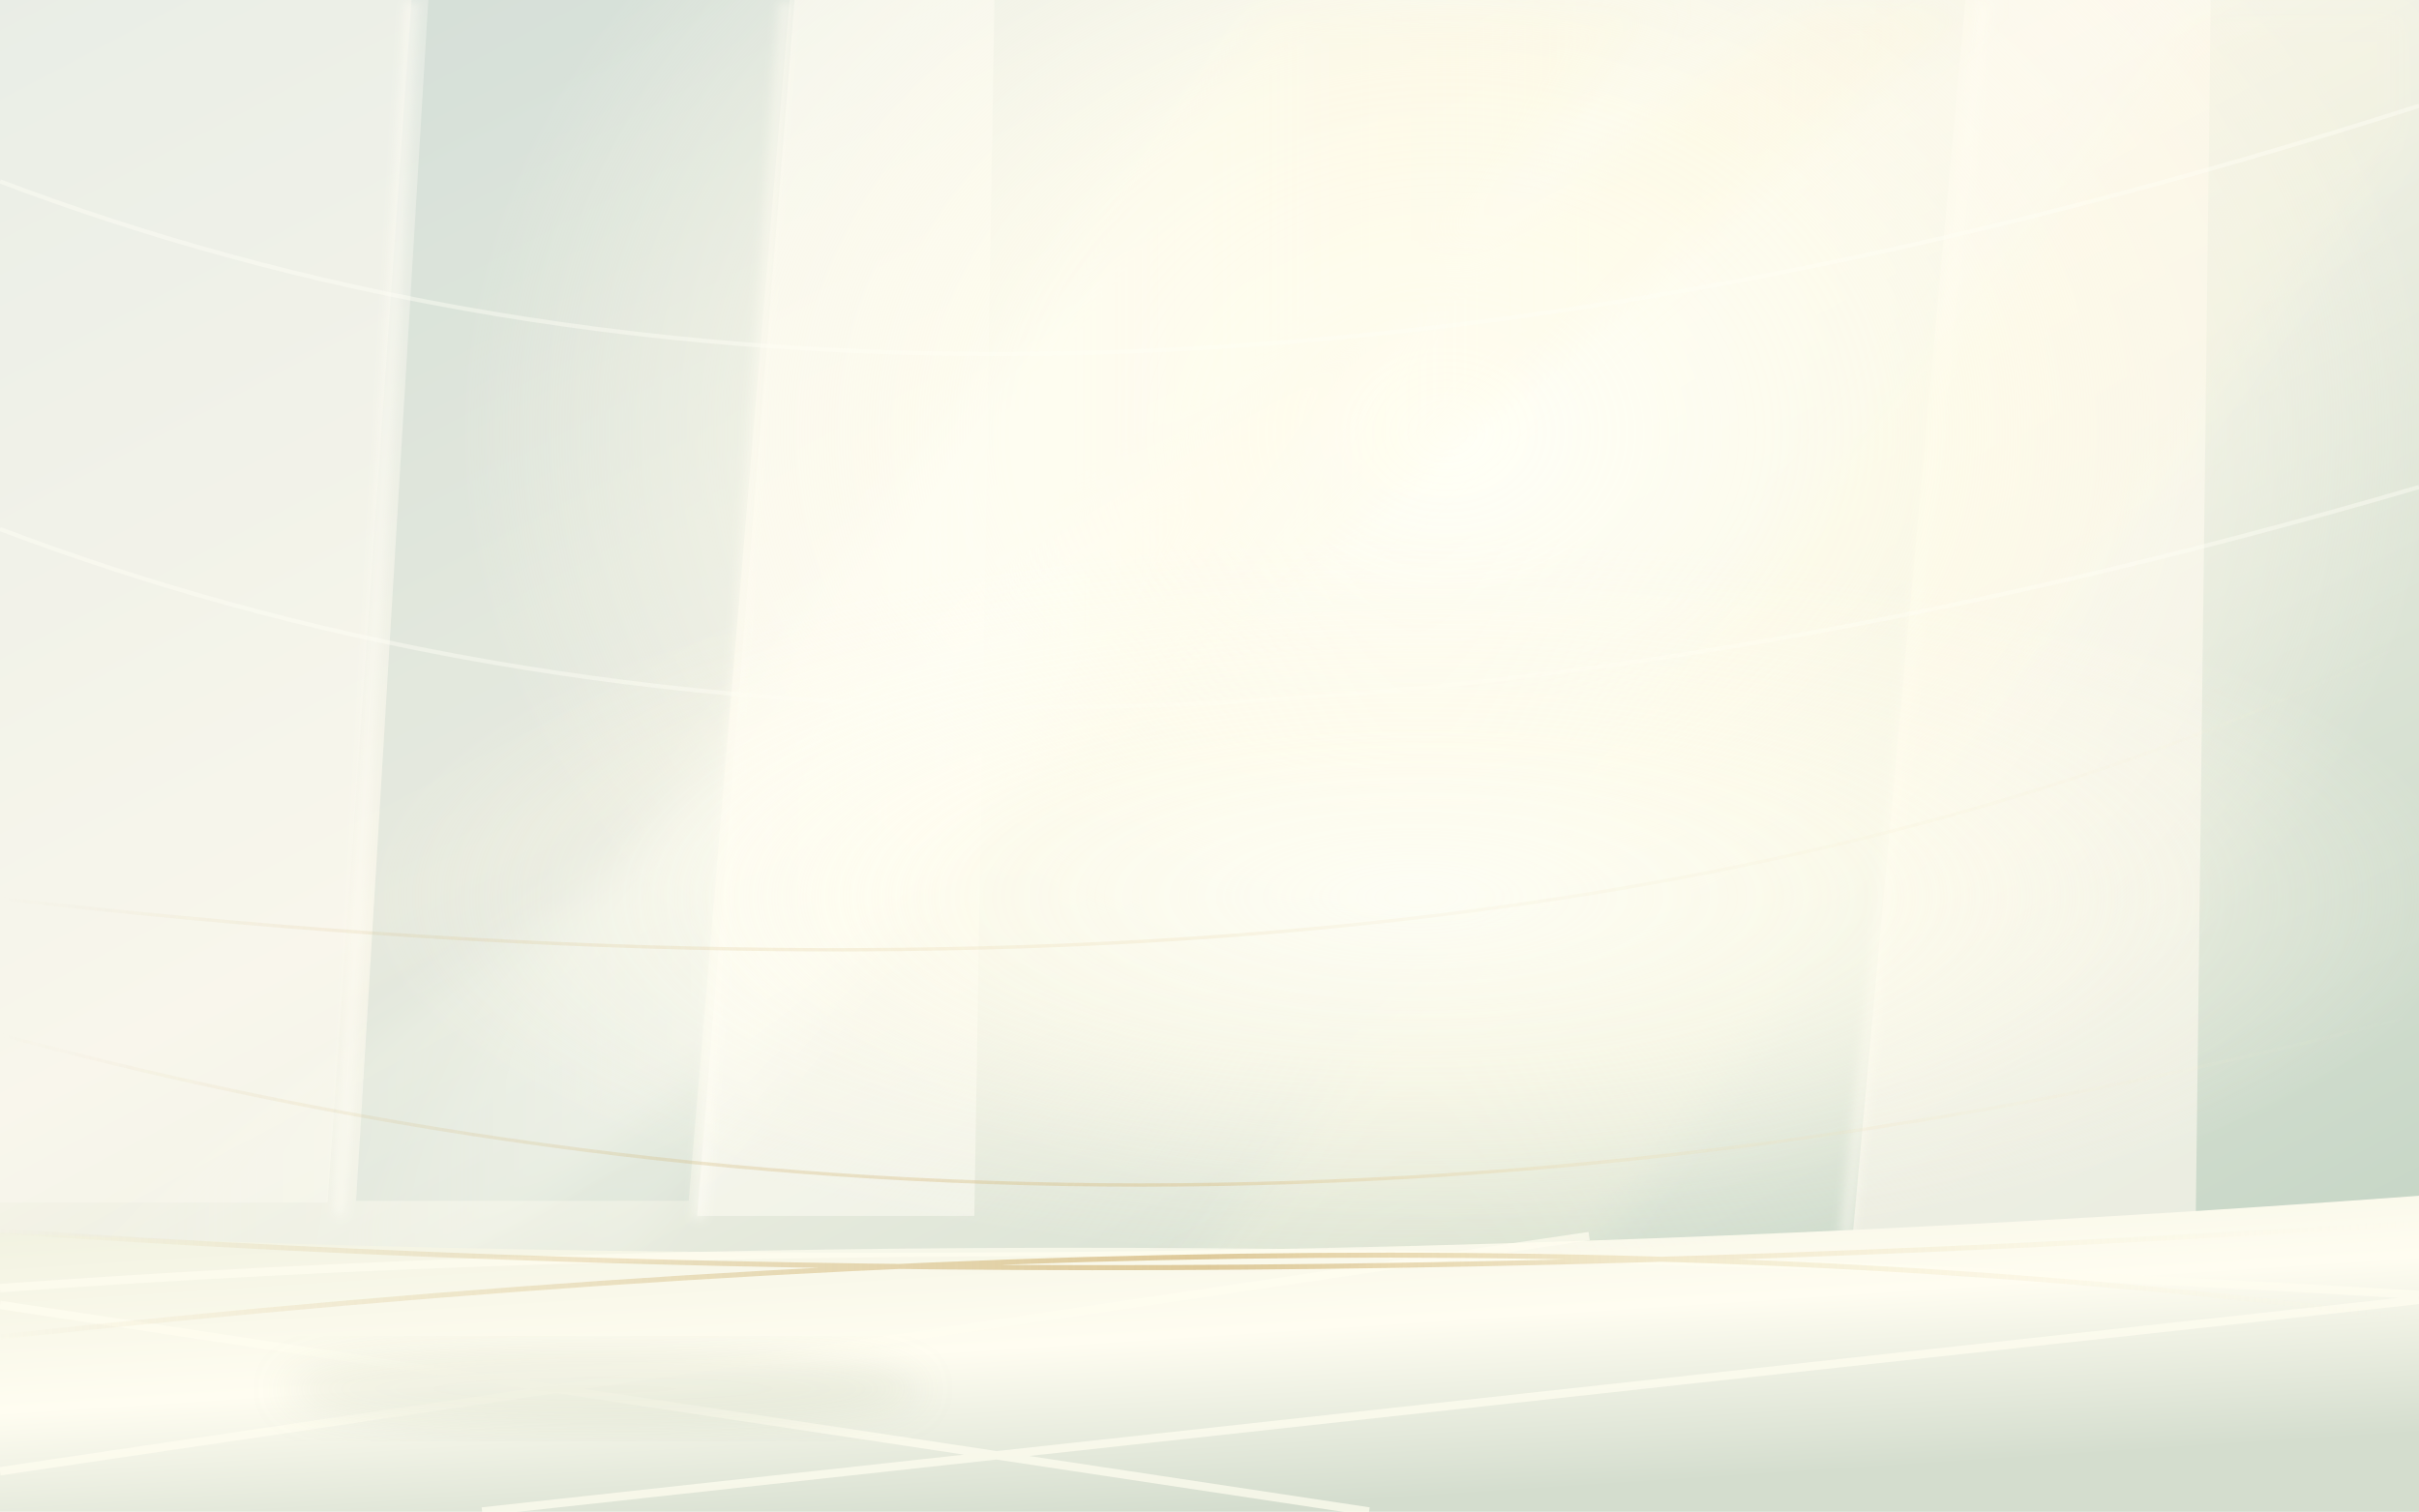
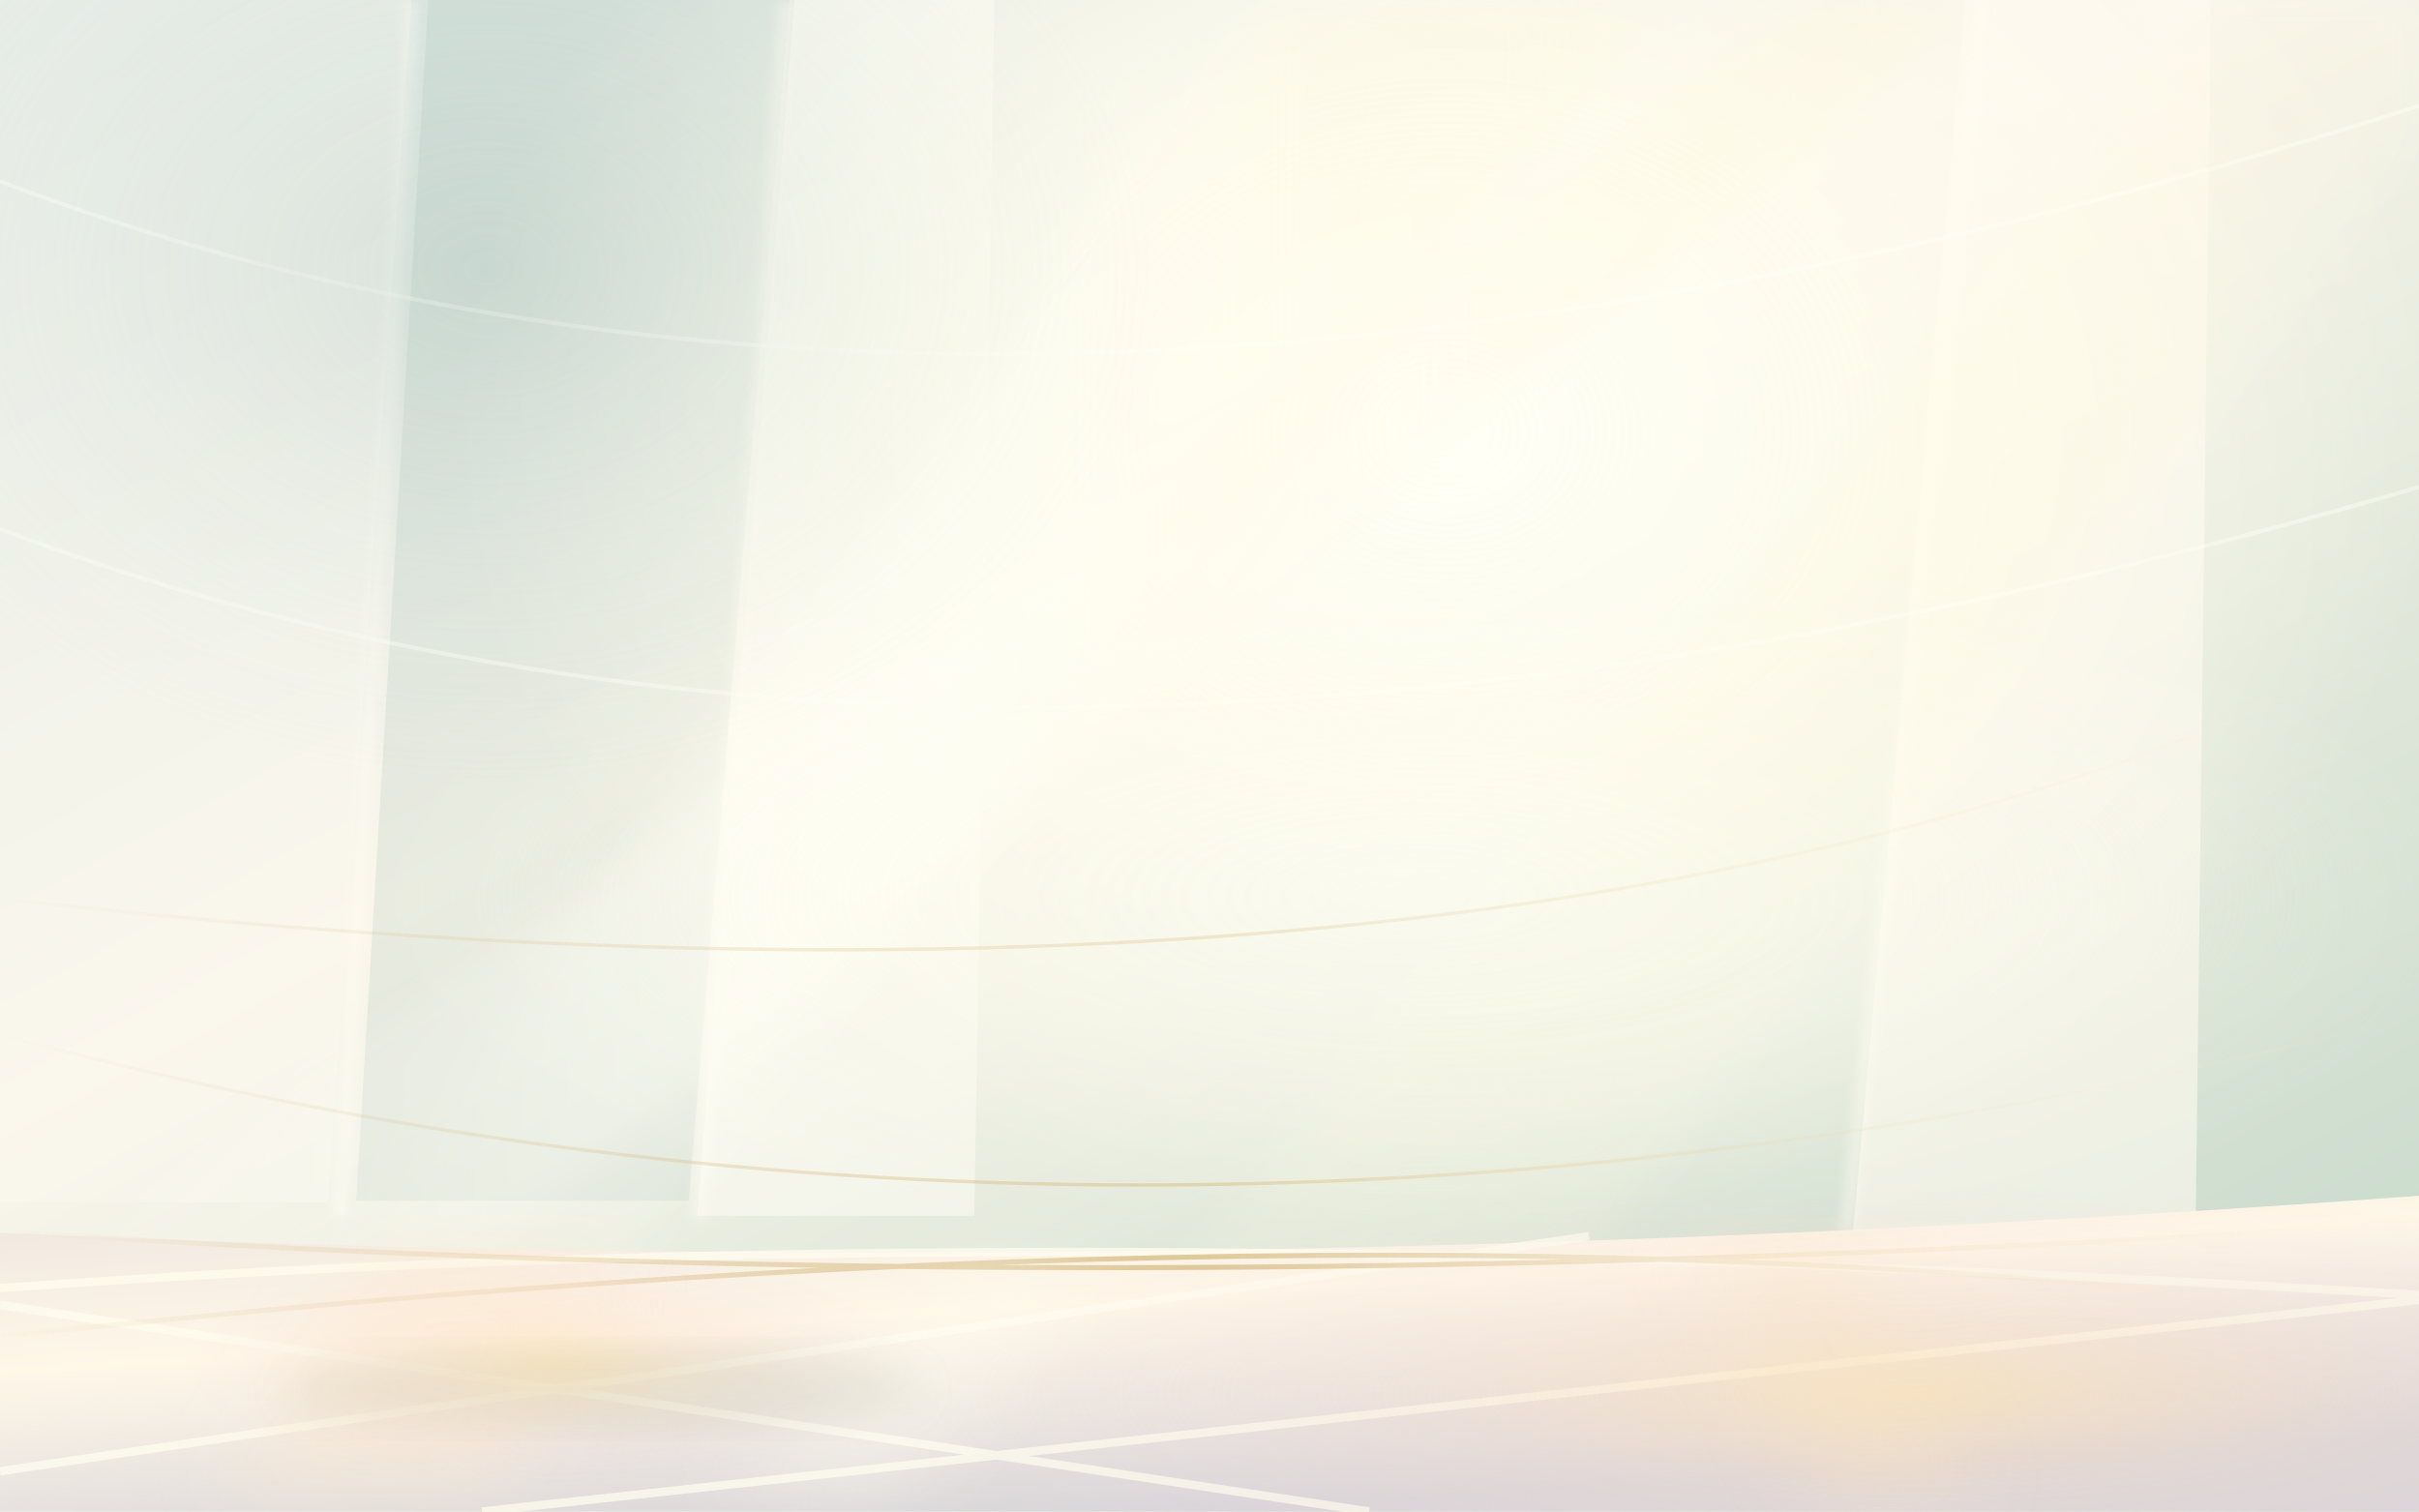
<svg xmlns="http://www.w3.org/2000/svg" width="1440" height="900" viewBox="0 0 1440 900" preserveAspectRatio="none">
  <defs>
    <linearGradient id="room" x1="0" y1="0" x2=".85" y2="1">
-       <stop stop-color="#dce5df" />
-       <stop offset=".43" stop-color="#f7f5e9" />
-       <stop offset="1" stop-color="#c3d4c4" />
+       <stop stop-color="#d6e3df" />
+       <stop offset=".43" stop-color="#faf6eb" />
+       <stop offset="1" stop-color="#c8dacb" />
    </linearGradient>
    <radialGradient id="sun">
      <stop stop-color="#fffff7" />
      <stop offset=".45" stop-color="#fffdee" stop-opacity=".8" />
      <stop offset="1" stop-color="#fffbee" stop-opacity="0" />
    </radialGradient>
    <linearGradient id="pane">
      <stop stop-color="#6e9a8c" stop-opacity=".26" />
      <stop offset=".55" stop-color="#e3eee3" stop-opacity=".3" />
      <stop offset="1" stop-color="#fffaf0" stop-opacity=".8" />
    </linearGradient>
    <linearGradient id="floor" x1="0" y1="0" x2=".5" y2="1">
-       <stop stop-color="#eff0de" />
-       <stop offset=".55" stop-color="#fffdf1" />
-       <stop offset="1" stop-color="#d4ddce" />
+       <stop stop-color="#eee6df" />
+       <stop offset=".45" stop-color="#fff7e8" />
+       <stop offset="1" stop-color="#d8d5d9" />
    </linearGradient>
    <linearGradient id="beam">
      <stop stop-color="#fffff7" stop-opacity="0" />
      <stop offset=".5" stop-color="#fffff7" stop-opacity=".9" />
      <stop offset="1" stop-color="#fff3cc" stop-opacity=".25" />
    </linearGradient>
    <linearGradient id="gold">
      <stop stop-color="#cfb06e" stop-opacity="0" />
      <stop offset=".5" stop-color="#cfb06e" stop-opacity=".65" />
      <stop offset="1" stop-color="#fffbe1" stop-opacity="0" />
    </linearGradient>
    <filter id="soft">
      <feGaussianBlur stdDeviation="12" />
    </filter>
    <filter id="blur">
      <feGaussianBlur stdDeviation="3" />
+     </filter>
+     <radialGradient id="warm-reflection">
+       <stop stop-color="#ffe3b1" stop-opacity=".64" />
+       <stop offset=".5" stop-color="#f6dbcd" stop-opacity=".28" />
+       <stop offset="1" stop-color="#f2d4df" stop-opacity="0" />
+     </radialGradient>
+     <radialGradient id="cool-depth">
+       <stop stop-color="#9bb9b5" stop-opacity=".28" />
+       <stop offset="1" stop-color="#d7e5df" stop-opacity="0" />
+     </radialGradient>
+     <filter id="reflection-soft">
+       <feGaussianBlur stdDeviation="22" />
    </filter>
  </defs>
  <rect width="1440" height="900" fill="url(#room)" />
  <path d="M0 0H245L195 716H0Z" fill="#faf8ef" opacity=".44" />
  <path d="M255 0H470L410 715H212Z" fill="#a4bdb2" opacity=".2" />
  <path d="M473 0H592L580 724H415Z" fill="#fffdf5" opacity=".5" />
  <path d="M1170 0H1316L1307 734H1103Z" fill="#fffaf0" opacity=".6" />
  <path d="M1181 0L1099 736M245 0L202 724M468 0L416 726" stroke="#fffdf4" stroke-width="8" opacity=".52" filter="url(#blur)" />
  <ellipse cx="861" cy="257" rx="586" ry="473" fill="url(#sun)" />
  <g filter="url(#soft)">
    <path d="M755 0L990 0L370 754H190Z" fill="url(#beam)" opacity=".5" />
    <path d="M1080 0L1180 0L148 865H0V778Z" fill="url(#beam)" opacity=".53" />
    <path d="M1310 0L1440 0V75L900 810H668Z" fill="#fffcdf" opacity=".18" />
  </g>
  <path d="M0 734Q705 766 1440 712V900H0Z" fill="url(#floor)" />
  <path d="M0 767Q623 722 1440 771M0 876L946 736M287 900L1440 774M815 900L0 777" fill="none" stroke="#fffdf0" stroke-width="5" opacity=".72" />
  <path d="M0 796Q847 704 1440 786M0 733Q670 779 1440 728" fill="none" stroke="url(#gold)" stroke-width="3" />
  <path d="M0 315Q590 539 1440 290M0 108Q596 334 1440 63" fill="none" stroke="#fffef6" stroke-width="2.5" opacity=".43" />
  <path d="M0 616Q684 801 1440 604M0 535Q922 641 1440 379" fill="none" stroke="url(#gold)" stroke-width="2" opacity=".72" />
-   <ellipse cx="843" cy="534" rx="624" ry="216" fill="url(#sun)" opacity=".8" />
+   <ellipse cx="843" cy="534" rx="624" ry="216" fill="url(#sun)" opacity=".46" />
+   <ellipse cx="290" cy="160" rx="400" ry="310" fill="url(#cool-depth)" />
+   <ellipse cx="1140" cy="830" rx="590" ry="125" fill="url(#warm-reflection)" />
+   <ellipse cx="330" cy="813" rx="220" ry="70" fill="url(#warm-reflection)" />
+   <g filter="url(#reflection-soft)" opacity=".35">
+     <path d="M230 740L130 900H290L370 750Z" fill="#ffe9ce" />
+     <path d="M570 755L420 900H525L650 757Z" fill="#fffdf1" />
+     <path d="M1010 740L1090 900H1175L1110 745Z" fill="#f9e4c5" />
+   </g>
  <ellipse cx="359" cy="827" rx="190" ry="26" fill="#879b78" opacity=".12" filter="url(#soft)" />
</svg>
